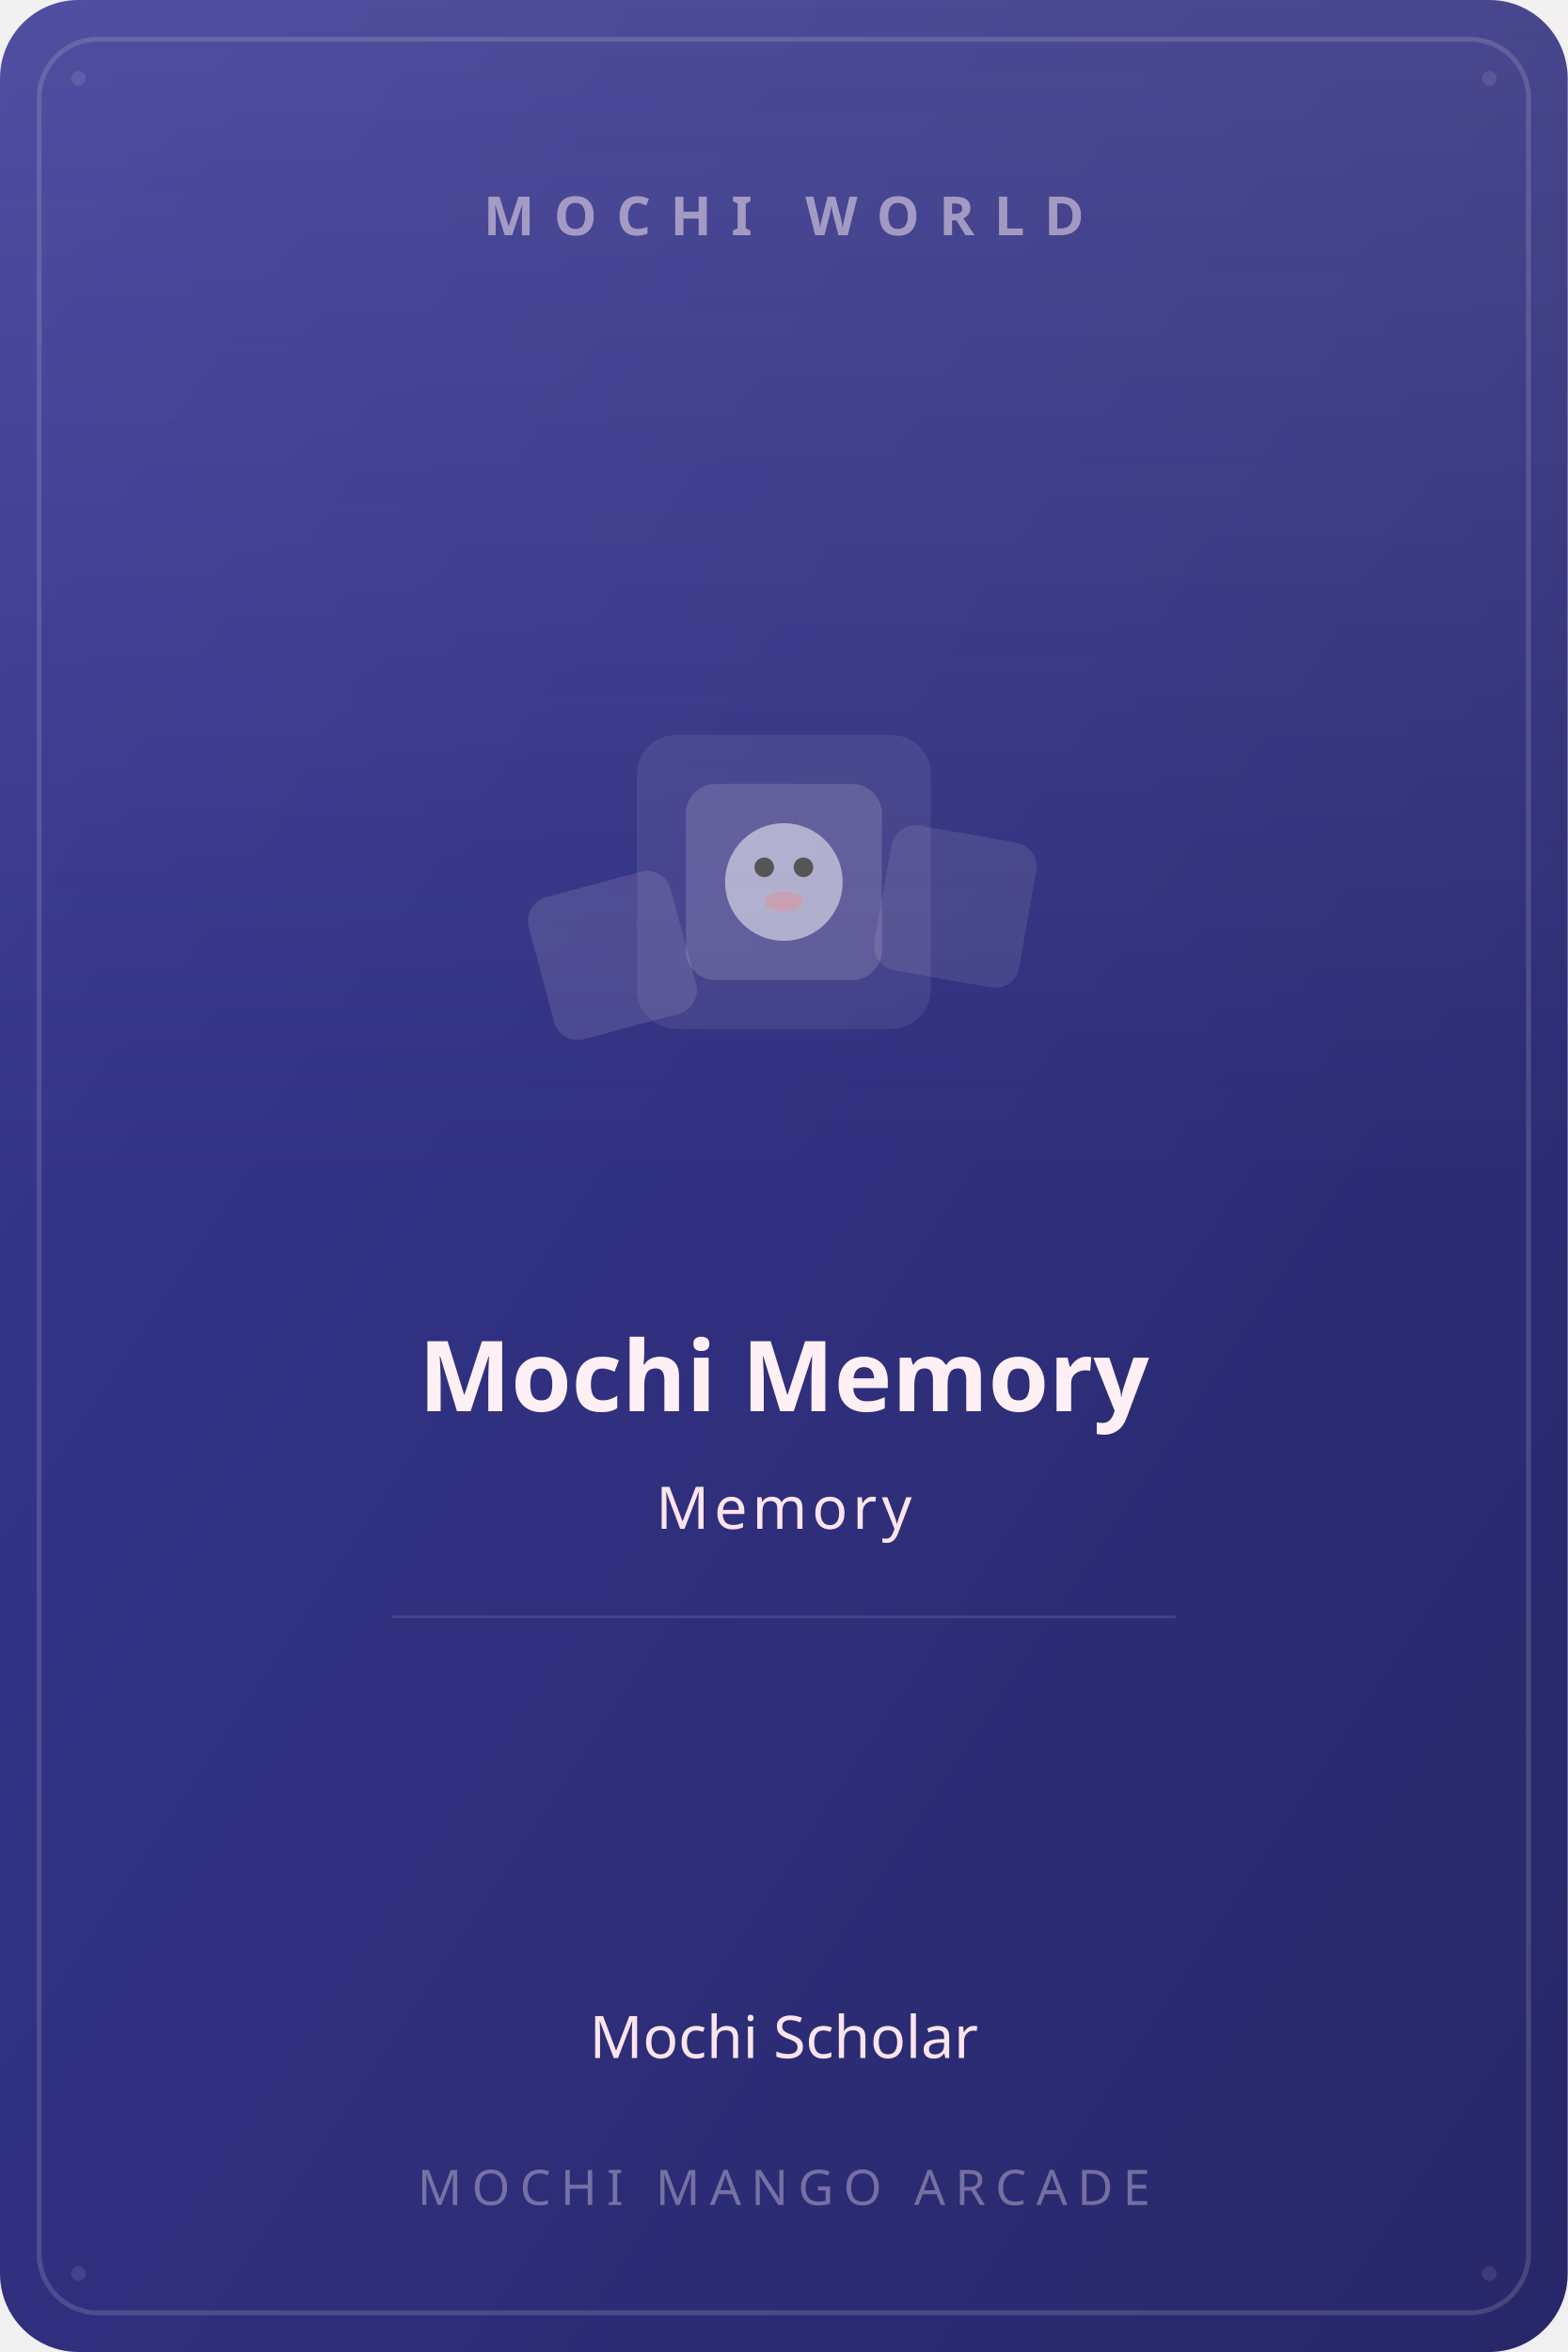
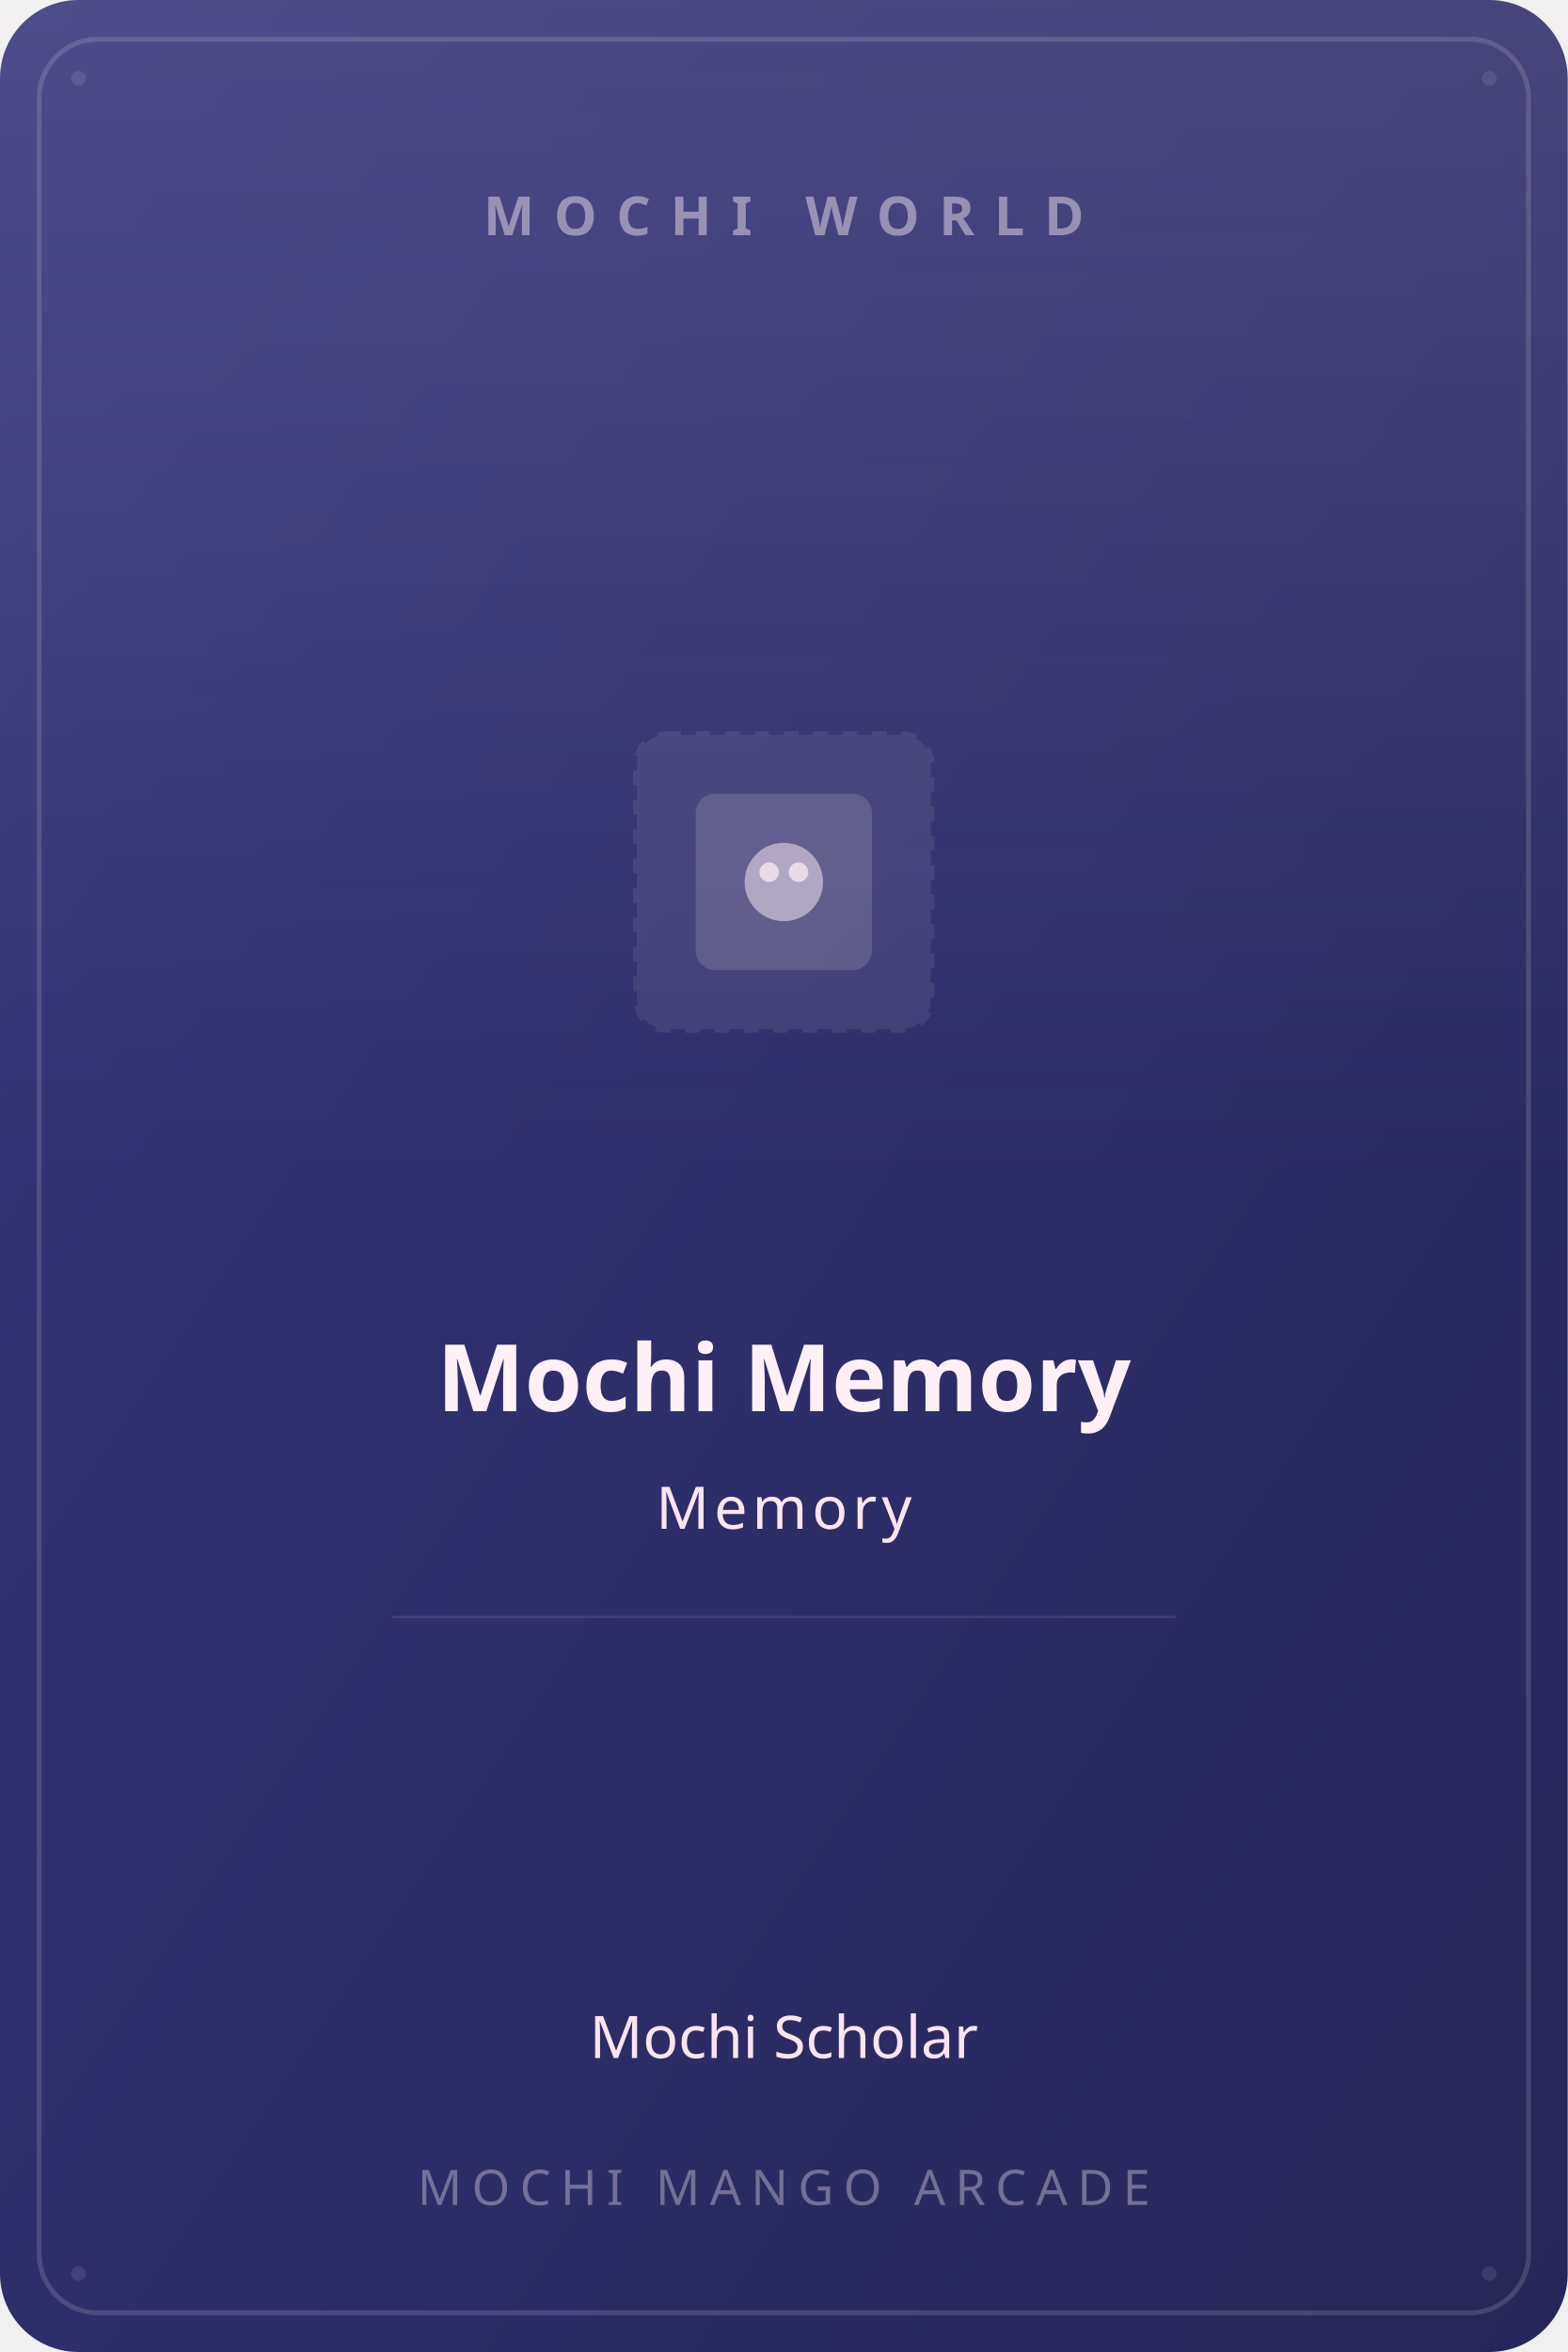
<svg xmlns="http://www.w3.org/2000/svg" viewBox="0 0 320 480">
  <defs>
    <linearGradient id="b" x1="0" y1="0" x2="1" y2="1">
-       <stop offset="0%" stop-color="hsl(240,45%,40%)" />
-       <stop offset="100%" stop-color="hsl(240,45%,28%)" />
+       <stop offset="0%" stop-color="hsl(240,40%,35%)" />
+       <stop offset="100%" stop-color="hsl(240,40%,25%)" />
    </linearGradient>
    <linearGradient id="g" x1=".5" y1="0" x2=".5" y2="1">
      <stop offset="0%" stop-color="#fff0f5" stop-opacity=".12" />
      <stop offset="100%" stop-color="#fff0f5" stop-opacity="0" />
    </linearGradient>
  </defs>
  <rect width="320" height="480" rx="16" fill="url(#b)" />
  <rect x="8" y="8" width="304" height="464" rx="12" fill="none" stroke="#fff0f5" stroke-width="1" opacity=".15" />
  <rect x="0" y="0" width="320" height="240" fill="url(#g)" />
-   <text x="160" y="48" text-anchor="middle" fill="#fff0f5" font-size="11" font-weight="600" font-family="Outfit,sans-serif" opacity=".5" letter-spacing="4">MOCHI WORLD</text>
+   <text x="160" y="48" text-anchor="middle" fill="#fff0f5" font-size="11" font-weight="600" font-family="Outfit,sans-serif" opacity=".45" letter-spacing="4">MOCHI WORLD</text>
  <g transform="translate(0,20)">
-     <rect x="130" y="130" width="60" height="60" rx="8" fill="#fff0f5" opacity=".08" />
-     <rect x="140" y="140" width="40" height="40" rx="6" fill="#fff0f5" opacity=".15" />
-     <rect x="110" y="160" width="30" height="30" rx="5" fill="#fff0f5" opacity=".12" transform="rotate(-15,125,175)" />
-     <rect x="180" y="150" width="30" height="30" rx="5" fill="#fff0f5" opacity=".1" transform="rotate(10,195,165)" />
-     <circle cx="160" cy="160" r="12" fill="#fff" opacity=".5" />
-     <circle cx="156" cy="157" r="2" fill="#555" />
-     <circle cx="164" cy="157" r="2" fill="#555" />
-     <ellipse cx="160" cy="164" rx="4" ry="2" fill="#e88" opacity=".4" />
+     <rect x="130" y="130" width="60" height="60" rx="6" fill="#fff0f5" opacity=".08" stroke="#fff0f5" stroke-width="1.5" stroke-dasharray="3,3" />
+     <rect x="142" y="142" width="36" height="36" rx="4" fill="#fff0f5" opacity=".15" />
+     <circle cx="160" cy="160" r="8" fill="#fff0f5" opacity=".5" />
+     <circle cx="157" cy="158" r="2" fill="#fff0f5" opacity=".7" />
+     <circle cx="163" cy="158" r="2" fill="#fff0f5" opacity=".7" />
  </g>
-   <text x="160" y="288" text-anchor="middle" fill="#fff0f5" font-size="20" font-weight="700" font-family="Fredoka,Outfit,sans-serif">Mochi Memory</text>
+   <text x="160" y="288" text-anchor="middle" fill="#fff0f5" font-size="19" font-weight="700" font-family="Fredoka,Outfit,sans-serif">Mochi Memory</text>
  <text x="160" y="312" text-anchor="middle" fill="#fce4ec" font-size="12" font-family="Outfit,sans-serif" letter-spacing="1">Memory</text>
-   <line x1="80" y1="330" x2="240" y2="330" stroke="#fff0f5" stroke-width=".5" opacity=".12" />
+   <line x1="80" y1="330" x2="240" y2="330" stroke="#fff0f5" stroke-width=".5" opacity=".1" />
  <text x="160" y="420" text-anchor="middle" fill="#fce4ec" font-size="12" font-family="Outfit,sans-serif">Mochi Scholar</text>
  <text x="160" y="450" text-anchor="middle" fill="#fff0f5" font-size="10" font-family="Outfit,sans-serif" opacity=".35" letter-spacing="2">MOCHI MANGO ARCADE</text>
  <circle cx="16" cy="16" r="1.5" fill="#fff0f5" opacity=".1" />
  <circle cx="304" cy="16" r="1.5" fill="#fff0f5" opacity=".1" />
  <circle cx="16" cy="464" r="1.5" fill="#fff0f5" opacity=".1" />
  <circle cx="304" cy="464" r="1.5" fill="#fff0f5" opacity=".1" />
</svg>
